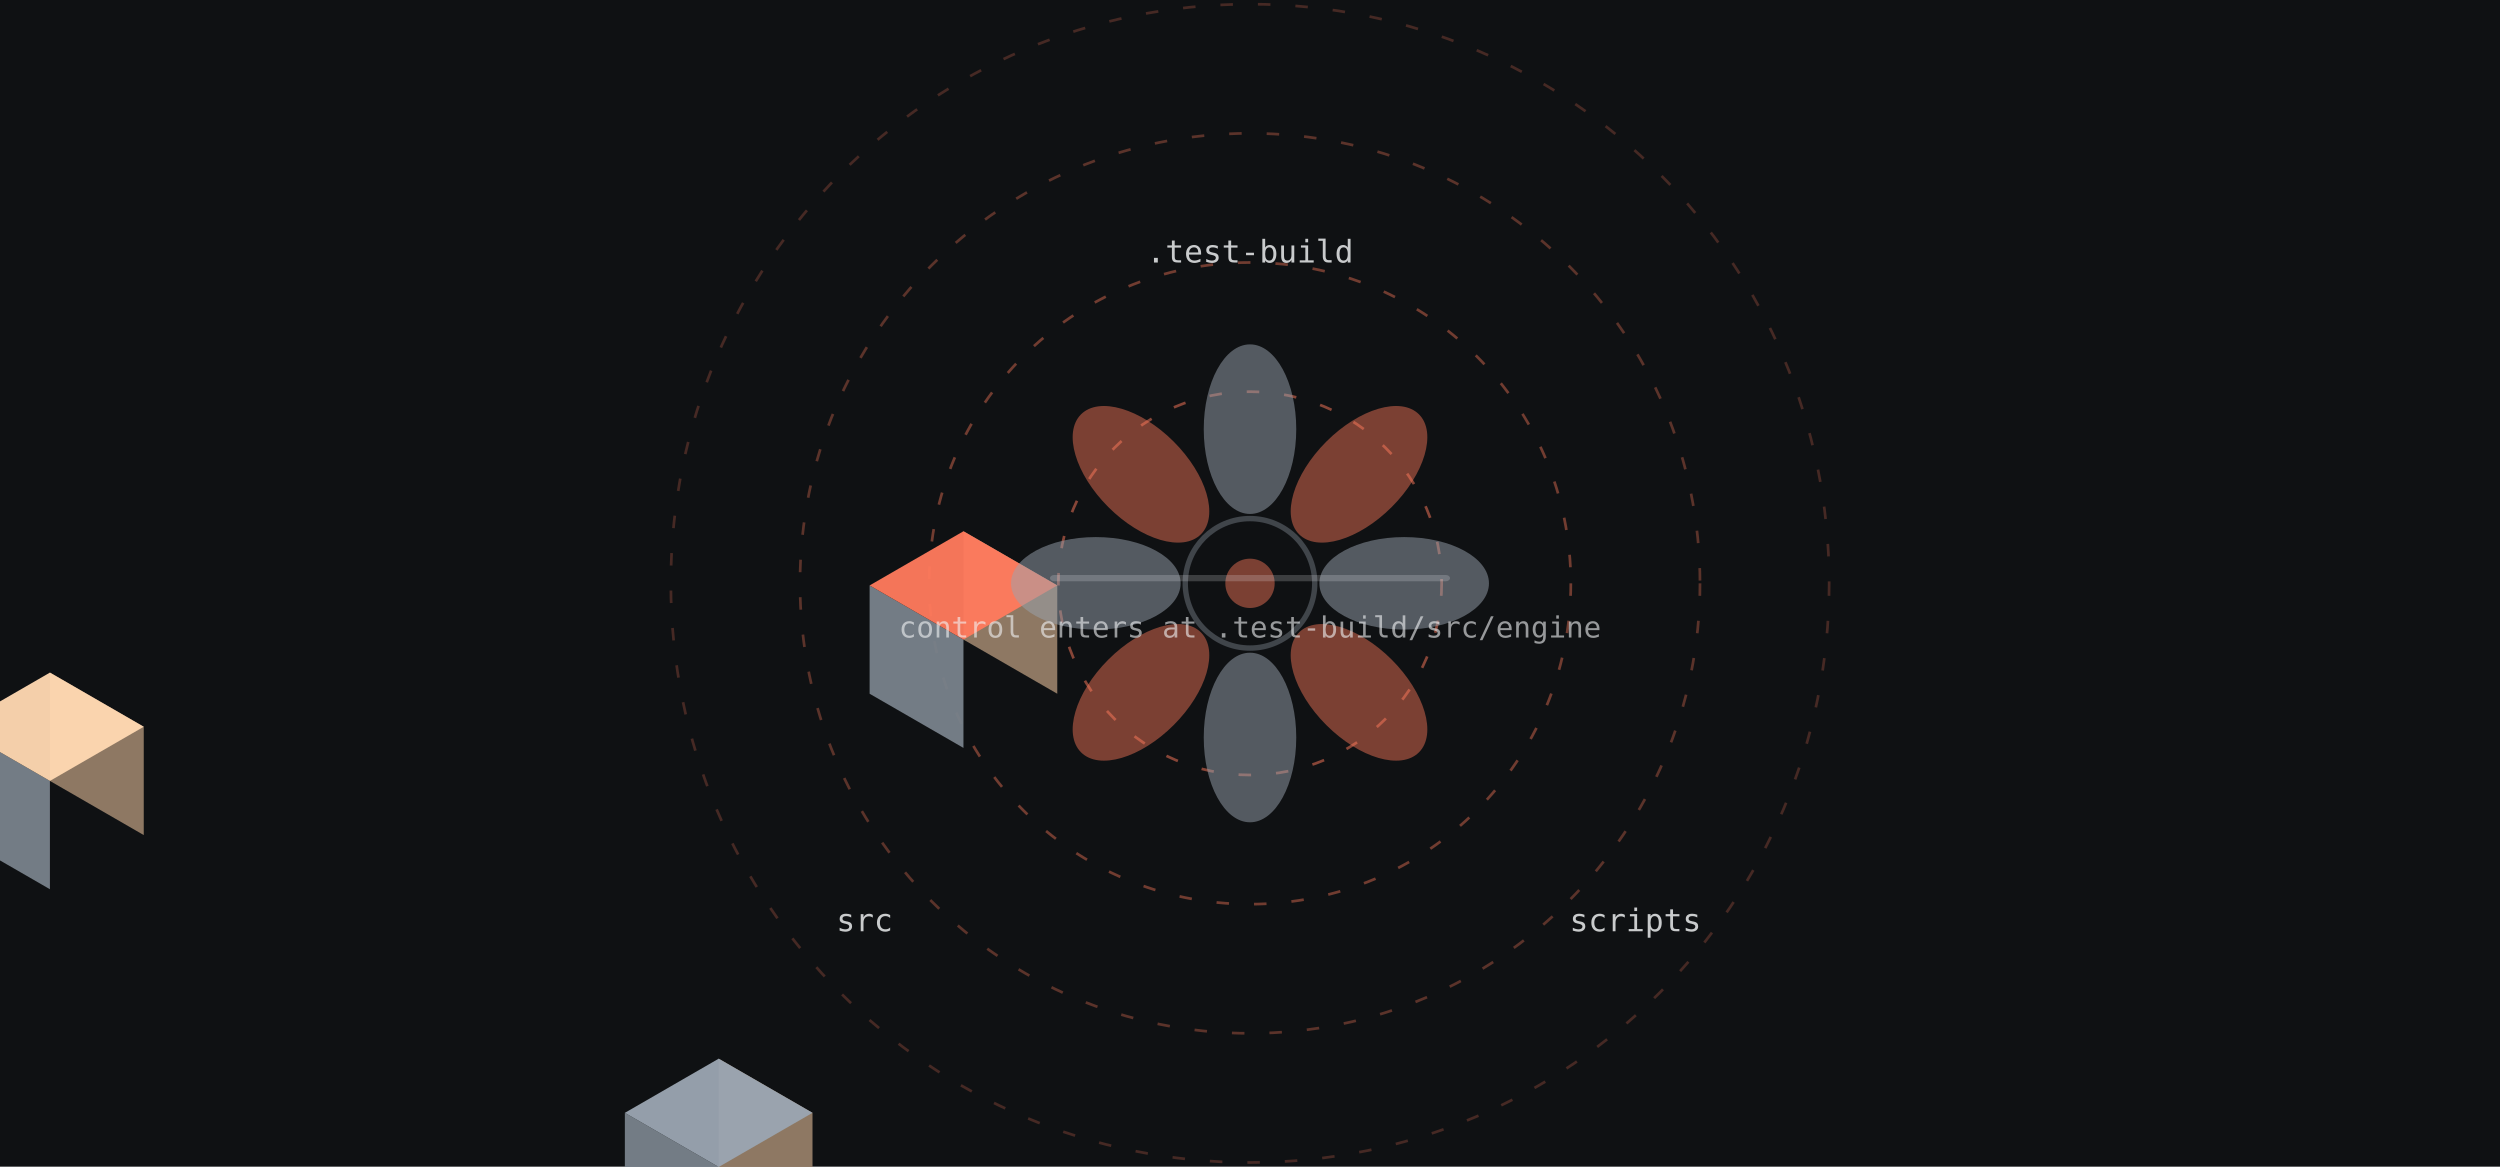
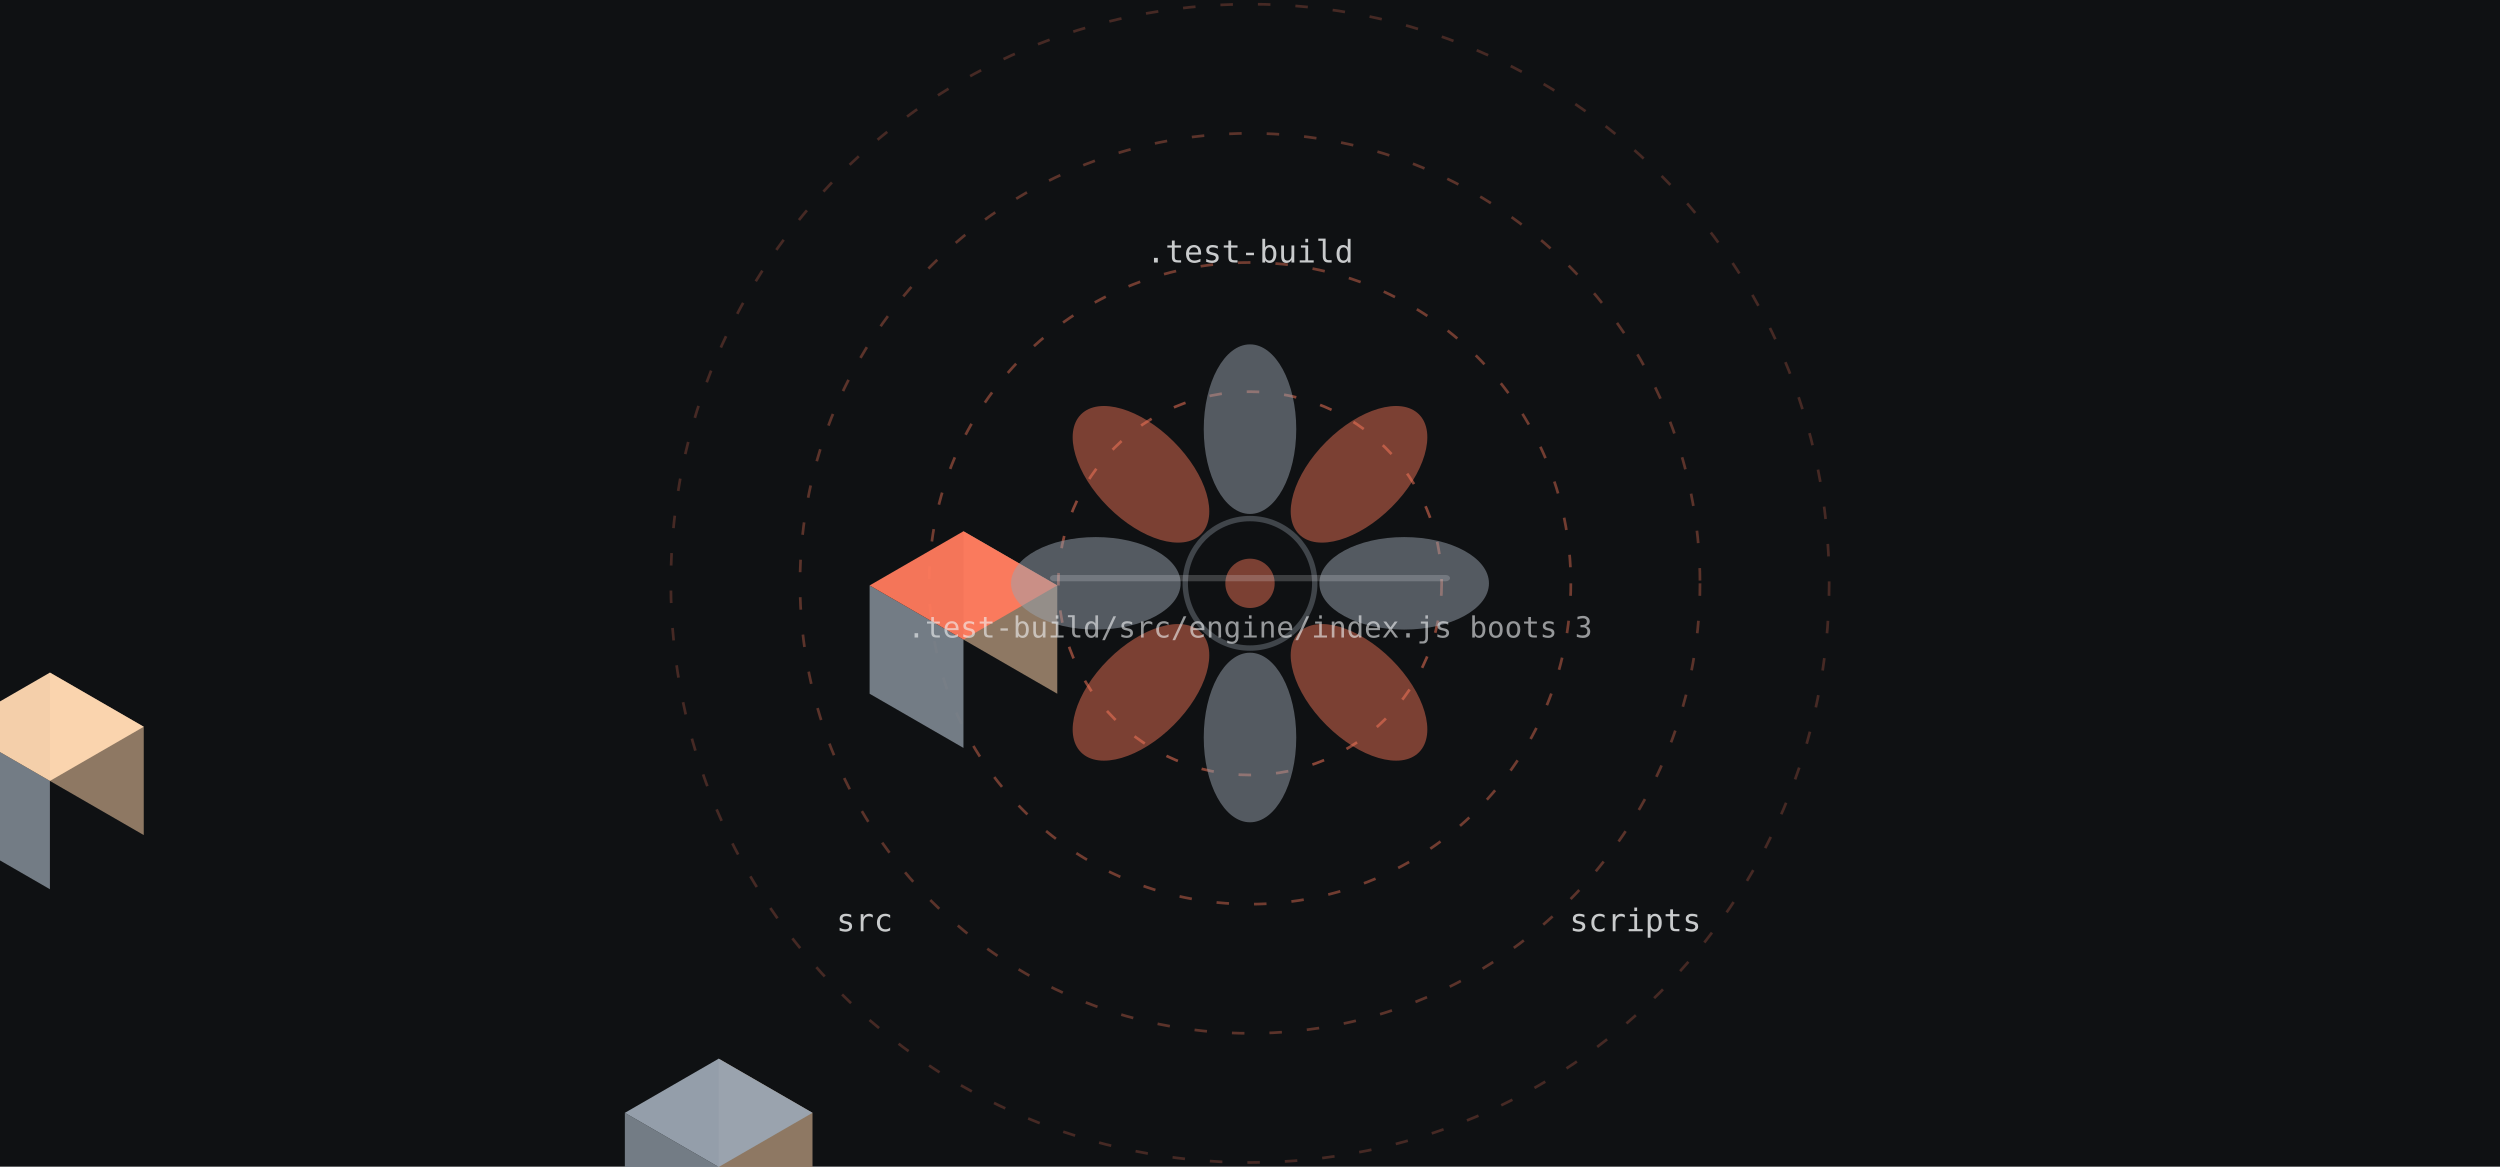
<svg xmlns="http://www.w3.org/2000/svg" viewBox="0 0 1200 560" width="1200" height="560" role="img" aria-label="uxvisualengine workflow">
  <rect width="1200" height="560" fill="#0f1113" />
  <defs>
    <linearGradient id="gk" x1="0" y1="0" x2="1" y2="1">
      <stop offset="0%" stop-color="#ff7a5c" />
      <stop offset="100%" stop-color="#9aa5b1" />
    </linearGradient>
  </defs>
  <circle cx="600.00" cy="280.00" r="92.00" fill="none" stroke="rgba(255,122,92,0.500)" stroke-width="1.30" opacity="1.00" stroke-dasharray="6 12" />
  <circle cx="600.00" cy="280.00" r="154.00" fill="none" stroke="rgba(255,122,92,0.410)" stroke-width="1.30" opacity="1.00" stroke-dasharray="6 12" />
  <circle cx="600.00" cy="280.00" r="216.00" fill="none" stroke="rgba(255,122,92,0.320)" stroke-width="1.30" opacity="1.00" stroke-dasharray="6 12" />
  <circle cx="600.00" cy="280.00" r="278.00" fill="none" stroke="rgba(255,122,92,0.230)" stroke-width="1.30" opacity="1.00" stroke-dasharray="6 12" />
  <polygon points="462.46,307.00 507.49,333.00 507.49,281.00 462.46,255.00" fill="#947d67" opacity="0.95" />
  <polygon points="417.42,333.00 462.46,359.00 462.46,307.00 417.42,281.00" fill="#78818a" opacity="0.95" />
  <polygon points="462.46,255.00 507.49,281.00 462.46,307.00 417.42,281.00" fill="#ff7a5c" opacity="0.95" />
  <text x="600" y="126" font-family="ui-monospace,Menlo,monospace" font-size="15" fill="rgba(241,243,245,0.820)" text-anchor="middle">.test-build</text>
  <polygon points="344.96,560.16 390.00,586.16 390.00,534.16 344.96,508.16" fill="#947d67" opacity="0.95" />
  <polygon points="299.93,586.16 344.96,612.16 344.96,560.16 299.93,534.16" fill="#78818a" opacity="0.95" />
  <polygon points="344.96,508.16 390.00,534.16 344.96,560.16 299.93,534.16" fill="#9aa5b1" opacity="0.95" />
  <text x="785" y="447" font-family="ui-monospace,Menlo,monospace" font-size="15" fill="rgba(241,243,245,0.820)" text-anchor="middle">scripts</text>
  <polygon points="23.96,374.84 69.00,400.84 69.00,348.84 23.96,322.84" fill="#947d67" opacity="0.95" />
  <polygon points="-21.07,400.84 23.96,426.84 23.96,374.84 -21.07,348.84" fill="#78818a" opacity="0.95" />
  <polygon points="23.96,322.84 69.00,348.84 23.96,374.84 -21.07,348.84" fill="#ffd8b1" opacity="0.95" />
  <text x="415" y="447" font-family="ui-monospace,Menlo,monospace" font-size="15" fill="rgba(241,243,245,0.820)" text-anchor="middle">src</text>
  <ellipse cx="600.00" cy="206.00" rx="22.20" ry="40.70" fill="rgba(154,165,177,0.500)" opacity="1.00" transform="rotate(0.0 600.00 206.00)" />
  <ellipse cx="652.33" cy="227.67" rx="22.20" ry="40.70" fill="rgba(255,122,92,0.450)" opacity="1.00" transform="rotate(45.0 652.33 227.67)" />
  <ellipse cx="674.00" cy="280.00" rx="22.20" ry="40.70" fill="rgba(154,165,177,0.500)" opacity="1.00" transform="rotate(90.0 674.00 280.00)" />
  <ellipse cx="652.33" cy="332.33" rx="22.20" ry="40.70" fill="rgba(255,122,92,0.450)" opacity="1.00" transform="rotate(135.0 652.33 332.33)" />
  <ellipse cx="600.00" cy="354.00" rx="22.20" ry="40.70" fill="rgba(154,165,177,0.500)" opacity="1.00" transform="rotate(180.0 600.00 354.00)" />
  <ellipse cx="547.67" cy="332.33" rx="22.20" ry="40.70" fill="rgba(255,122,92,0.450)" opacity="1.00" transform="rotate(225.0 547.67 332.33)" />
  <ellipse cx="526.00" cy="280.00" rx="22.20" ry="40.70" fill="rgba(154,165,177,0.500)" opacity="1.00" transform="rotate(270.0 526.00 280.00)" />
  <ellipse cx="547.67" cy="227.67" rx="22.20" ry="40.70" fill="rgba(255,122,92,0.450)" opacity="1.00" transform="rotate(315.0 547.67 227.67)" />
  <circle cx="600.00" cy="280.00" r="31.08" fill="none" stroke="rgba(154,165,177,0.500)" stroke-width="2.59" opacity="0.70" />
  <circle cx="600.00" cy="280.00" r="11.84" fill="rgba(255,122,92,0.450)" opacity="1.00" />
  <rect x="504.00" y="276.00" width="192.00" height="3.00" rx="2.00" fill="rgba(241,243,245,0.200)" opacity="1.00" />
-   <text x="600" y="306" font-family="ui-monospace,Menlo,monospace" font-size="14" fill="rgba(241,243,245,0.600)" text-anchor="middle">control enters at .test-build/src/engine</text>
+   <text x="600" y="306" font-family="ui-monospace,Menlo,monospace" font-size="14" fill="rgba(241,243,245,0.600)" text-anchor="middle">.test-build/src/engine/index.js boots 3 </text>
</svg>
